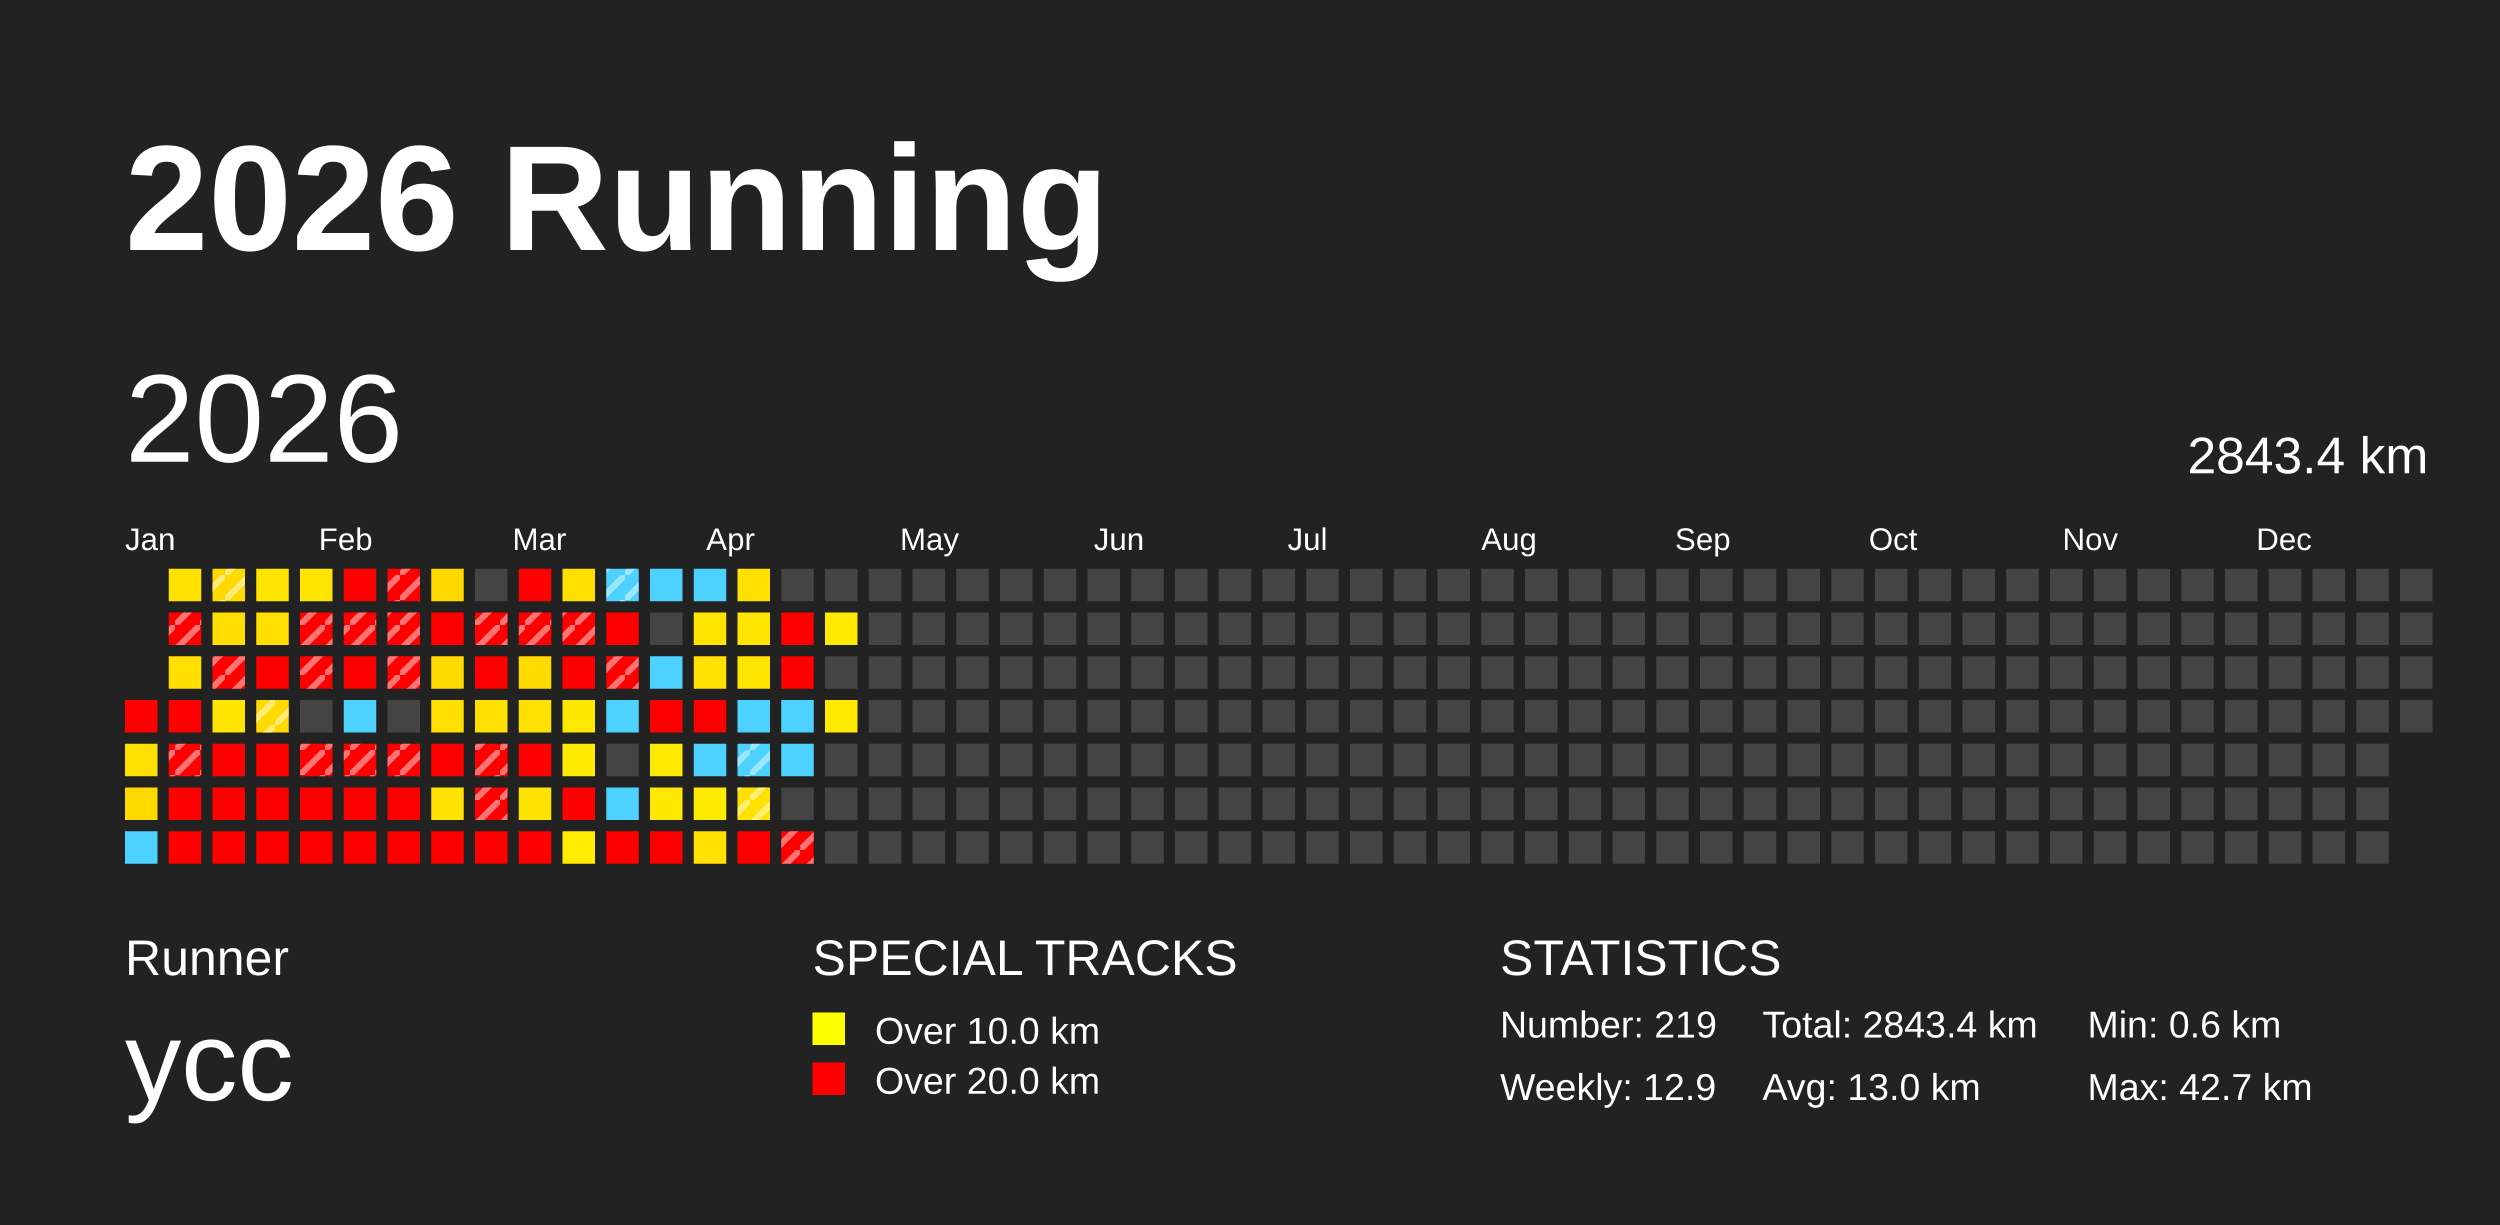
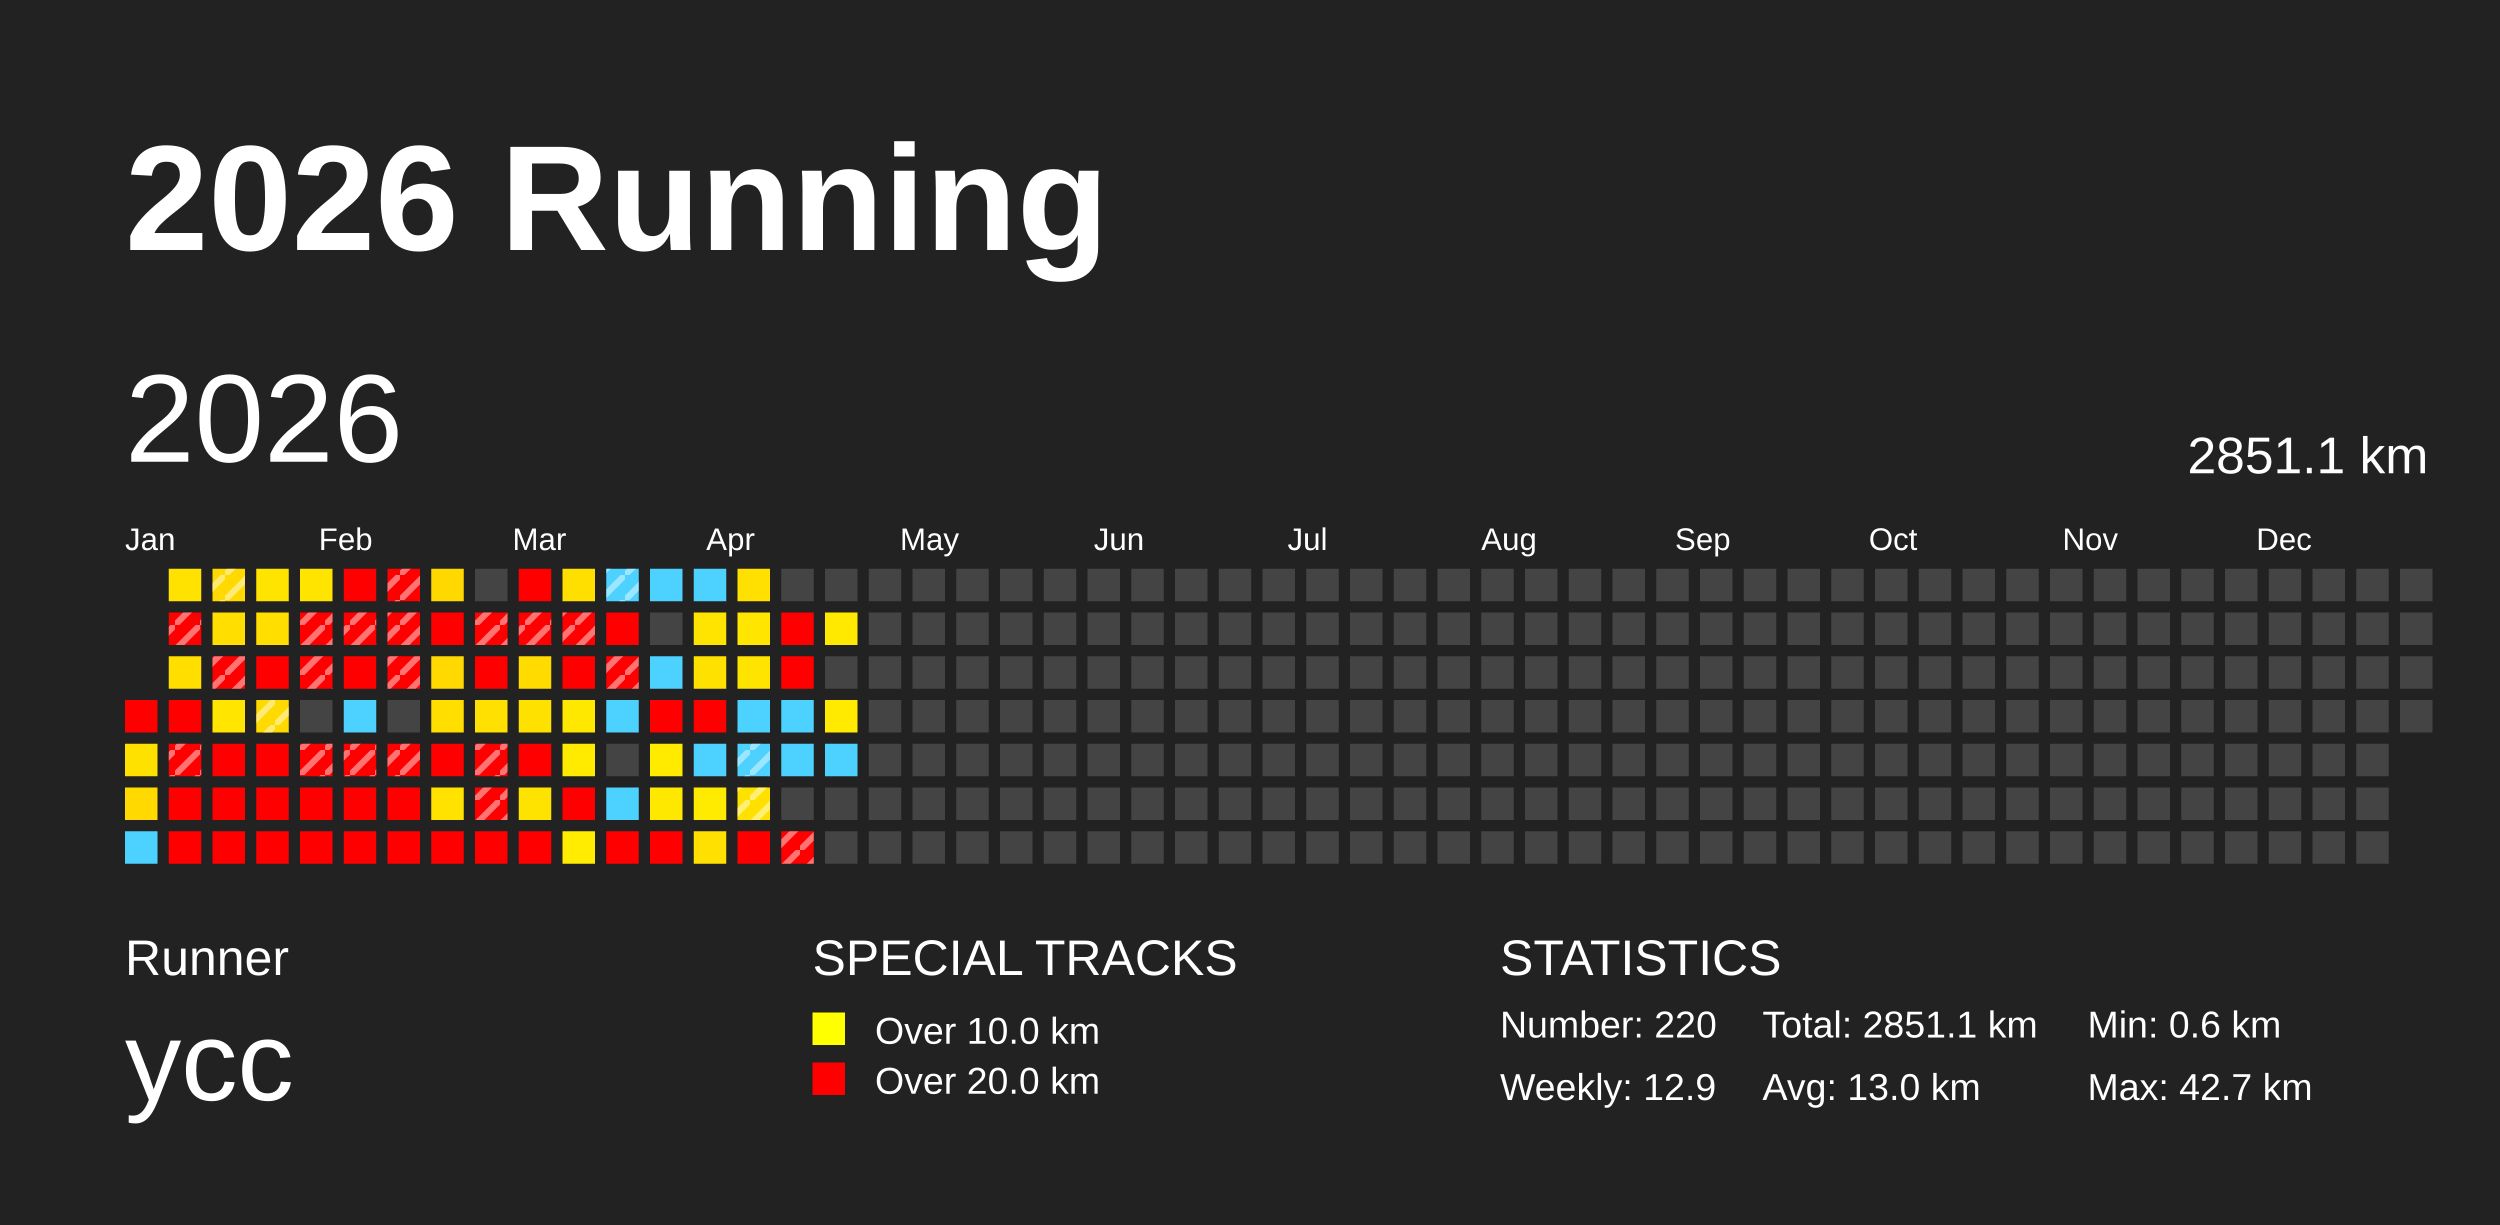
<svg xmlns="http://www.w3.org/2000/svg" baseProfile="full" height="98mm" version="1.1" viewBox="0,0,200,98" width="200mm">
  <defs>
    <pattern height="2" id="indoor-stripe" patternUnits="userSpaceOnUse" width="2">
      <line stroke="white" stroke-opacity="0.45" stroke-width="0.5" x1="0" x2="2" y1="2" y2="0" />
    </pattern>
  </defs>
  <rect fill="#222222" height="98" width="200" x="0" y="0" />
  <text fill="#FFFFFF" style="font-size:12px; font-family:Arial; font-weight:bold;" x="10" y="20">2026 Running</text>
  <text fill="#FFFFFF" style="font-size:4px; font-family:Arial" x="10" y="78">Runner</text>
  <text fill="#FFFFFF" style="font-size:9px; font-family:Arial" x="10" y="88">ycc</text>
  <text fill="#FFFFFF" style="font-size:4px; font-family:Arial" x="65" y="78">SPECIAL TRACKS</text>
  <rect fill="yellow" height="2.6" width="2.6" x="65" y="81" />
  <text fill="#FFFFFF" style="font-size:3px; font-family:Arial" x="70" y="83.5">Over 10.0 km</text>
  <rect fill="red" height="2.6" width="2.6" x="65" y="85" />
  <text fill="#FFFFFF" style="font-size:3px; font-family:Arial" x="70" y="87.5">Over 20.0 km</text>
  <text fill="#FFFFFF" style="font-size:4px; font-family:Arial" x="120" y="78">STATISTICS</text>
-   <text fill="#FFFFFF" style="font-size:3px; font-family:Arial" x="120" y="83">Number: 219</text>
+   <text fill="#FFFFFF" style="font-size:3px; font-family:Arial" x="120" y="83">Number: 220</text>
  <text fill="#FFFFFF" style="font-size:3px; font-family:Arial" x="120" y="88">Weekly: 12.9</text>
-   <text fill="#FFFFFF" style="font-size:3px; font-family:Arial" x="141" y="83">Total: 2843.4 km</text>
+   <text fill="#FFFFFF" style="font-size:3px; font-family:Arial" x="141" y="83">Total: 2851.1 km</text>
  <text fill="#FFFFFF" style="font-size:3px; font-family:Arial" x="141" y="88">Avg: 13.0 km</text>
  <text fill="#FFFFFF" style="font-size:3px; font-family:Arial" x="167" y="83">Min: 0.6 km</text>
  <text fill="#FFFFFF" style="font-size:3px; font-family:Arial" x="167" y="88">Max: 42.7 km</text>
  <text dominant-baseline="hanging" fill="#FFFFFF" style="font-size:10.0px; font-family:Arial;" x="10" y="30">2026</text>
-   <text dominant-baseline="hanging" fill="#FFFFFF" style="font-size:4.125px; font-family:Arial;" x="175" y="35">2843.4 km</text>
+   <text dominant-baseline="hanging" fill="#FFFFFF" style="font-size:4.125px; font-family:Arial;" x="175" y="35">2851.1 km</text>
  <text fill="#FFFFFF" style="font-size:2.5px; font-family:Arial" x="10.0" y="44">Jan</text>
  <text fill="#FFFFFF" style="font-size:2.5px; font-family:Arial" x="25.5" y="44">Feb</text>
  <text fill="#FFFFFF" style="font-size:2.5px; font-family:Arial" x="41.0" y="44">Mar</text>
  <text fill="#FFFFFF" style="font-size:2.5px; font-family:Arial" x="56.5" y="44">Apr</text>
  <text fill="#FFFFFF" style="font-size:2.5px; font-family:Arial" x="72.0" y="44">May</text>
  <text fill="#FFFFFF" style="font-size:2.5px; font-family:Arial" x="87.5" y="44">Jun</text>
  <text fill="#FFFFFF" style="font-size:2.5px; font-family:Arial" x="103.0" y="44">Jul</text>
  <text fill="#FFFFFF" style="font-size:2.5px; font-family:Arial" x="118.5" y="44">Aug</text>
  <text fill="#FFFFFF" style="font-size:2.5px; font-family:Arial" x="134.0" y="44">Sep</text>
  <text fill="#FFFFFF" style="font-size:2.5px; font-family:Arial" x="149.5" y="44">Oct</text>
  <text fill="#FFFFFF" style="font-size:2.5px; font-family:Arial" x="165.0" y="44">Nov</text>
  <text fill="#FFFFFF" style="font-size:2.5px; font-family:Arial" x="180.5" y="44">Dec</text>
  <rect fill="red" height="2.6" width="2.6" x="10.0" y="56.0" />
  <rect fill="#ffe100" height="2.6" width="2.6" x="10.0" y="59.5" />
  <rect fill="#ffd900" height="2.6" width="2.6" x="10.0" y="63.0" />
  <rect fill="#4dd2ff" height="2.6" width="2.6" x="10.0" y="66.5" />
  <rect fill="#ffe200" height="2.6" width="2.6" x="13.5" y="45.5" />
  <rect fill="red" height="2.6" width="2.6" x="13.5" y="49.0" />
  <rect fill="url(#indoor-stripe)" height="2.6" width="2.6" x="13.5" y="49.0" />
  <rect fill="#ffde00" height="2.6" width="2.6" x="13.5" y="52.5" />
  <rect fill="red" height="2.6" width="2.6" x="13.5" y="56.0" />
  <rect fill="red" height="2.6" width="2.6" x="13.5" y="59.5" />
  <rect fill="url(#indoor-stripe)" height="2.6" width="2.6" x="13.5" y="59.5" />
  <rect fill="red" height="2.6" width="2.6" x="13.5" y="63.0" />
  <rect fill="red" height="2.6" width="2.6" x="13.5" y="66.5" />
  <rect fill="#ffd900" height="2.6" width="2.6" x="17.0" y="45.5" />
  <rect fill="url(#indoor-stripe)" height="2.6" width="2.6" x="17.0" y="45.5" />
  <rect fill="#ffde00" height="2.6" width="2.6" x="17.0" y="49.0" />
  <rect fill="red" height="2.6" width="2.6" x="17.0" y="52.5" />
  <rect fill="url(#indoor-stripe)" height="2.6" width="2.6" x="17.0" y="52.5" />
  <rect fill="#ffe500" height="2.6" width="2.6" x="17.0" y="56.0" />
  <rect fill="red" height="2.6" width="2.6" x="17.0" y="59.5" />
  <rect fill="red" height="2.6" width="2.6" x="17.0" y="63.0" />
  <rect fill="red" height="2.6" width="2.6" x="17.0" y="66.5" />
  <rect fill="#ffe400" height="2.6" width="2.6" x="20.5" y="45.5" />
  <rect fill="#ffde00" height="2.6" width="2.6" x="20.5" y="49.0" />
  <rect fill="red" height="2.6" width="2.6" x="20.5" y="52.5" />
  <rect fill="#ffda00" height="2.6" width="2.6" x="20.5" y="56.0" />
  <rect fill="url(#indoor-stripe)" height="2.6" width="2.6" x="20.5" y="56.0" />
  <rect fill="red" height="2.6" width="2.6" x="20.5" y="59.5" />
  <rect fill="red" height="2.6" width="2.6" x="20.5" y="63.0" />
  <rect fill="red" height="2.6" width="2.6" x="20.5" y="66.5" />
  <rect fill="#ffe400" height="2.6" width="2.6" x="24.0" y="45.5" />
  <rect fill="red" height="2.6" width="2.6" x="24.0" y="49.0" />
  <rect fill="url(#indoor-stripe)" height="2.6" width="2.6" x="24.0" y="49.0" />
  <rect fill="red" height="2.6" width="2.6" x="24.0" y="52.5" />
  <rect fill="url(#indoor-stripe)" height="2.6" width="2.6" x="24.0" y="52.5" />
  <rect fill="#444444" height="2.6" width="2.6" x="24.0" y="56.0" />
  <rect fill="red" height="2.6" width="2.6" x="24.0" y="59.5" />
  <rect fill="url(#indoor-stripe)" height="2.6" width="2.6" x="24.0" y="59.5" />
  <rect fill="red" height="2.6" width="2.6" x="24.0" y="63.0" />
  <rect fill="red" height="2.6" width="2.6" x="24.0" y="66.5" />
  <rect fill="red" height="2.6" width="2.6" x="27.5" y="45.5" />
  <rect fill="red" height="2.6" width="2.6" x="27.5" y="49.0" />
  <rect fill="url(#indoor-stripe)" height="2.6" width="2.6" x="27.5" y="49.0" />
  <rect fill="red" height="2.6" width="2.6" x="27.5" y="52.5" />
  <rect fill="#4dd2ff" height="2.6" width="2.6" x="27.5" y="56.0" />
  <rect fill="red" height="2.6" width="2.6" x="27.5" y="59.5" />
  <rect fill="url(#indoor-stripe)" height="2.6" width="2.6" x="27.5" y="59.5" />
  <rect fill="red" height="2.6" width="2.6" x="27.5" y="63.0" />
  <rect fill="red" height="2.6" width="2.6" x="27.5" y="66.5" />
  <rect fill="red" height="2.6" width="2.6" x="31.0" y="45.5" />
  <rect fill="url(#indoor-stripe)" height="2.6" width="2.6" x="31.0" y="45.5" />
  <rect fill="red" height="2.6" width="2.6" x="31.0" y="49.0" />
  <rect fill="url(#indoor-stripe)" height="2.6" width="2.6" x="31.0" y="49.0" />
  <rect fill="red" height="2.6" width="2.6" x="31.0" y="52.5" />
  <rect fill="url(#indoor-stripe)" height="2.6" width="2.6" x="31.0" y="52.5" />
  <rect fill="#444444" height="2.6" width="2.6" x="31.0" y="56.0" />
  <rect fill="red" height="2.6" width="2.6" x="31.0" y="59.5" />
  <rect fill="url(#indoor-stripe)" height="2.6" width="2.6" x="31.0" y="59.5" />
  <rect fill="red" height="2.6" width="2.6" x="31.0" y="63.0" />
  <rect fill="red" height="2.6" width="2.6" x="31.0" y="66.5" />
  <rect fill="#ffd800" height="2.6" width="2.6" x="34.5" y="45.5" />
  <rect fill="red" height="2.6" width="2.6" x="34.5" y="49.0" />
  <rect fill="#ffd900" height="2.6" width="2.6" x="34.5" y="52.5" />
  <rect fill="#ffde00" height="2.6" width="2.6" x="34.5" y="56.0" />
  <rect fill="red" height="2.6" width="2.6" x="34.5" y="59.5" />
  <rect fill="#ffe200" height="2.6" width="2.6" x="34.5" y="63.0" />
  <rect fill="red" height="2.6" width="2.6" x="34.5" y="66.5" />
  <rect fill="#444444" height="2.6" width="2.6" x="38.0" y="45.5" />
  <rect fill="red" height="2.6" width="2.6" x="38.0" y="49.0" />
  <rect fill="url(#indoor-stripe)" height="2.6" width="2.6" x="38.0" y="49.0" />
  <rect fill="red" height="2.6" width="2.6" x="38.0" y="52.5" />
  <rect fill="#ffe000" height="2.6" width="2.6" x="38.0" y="56.0" />
  <rect fill="red" height="2.6" width="2.6" x="38.0" y="59.5" />
  <rect fill="url(#indoor-stripe)" height="2.6" width="2.6" x="38.0" y="59.5" />
  <rect fill="red" height="2.6" width="2.6" x="38.0" y="63.0" />
  <rect fill="url(#indoor-stripe)" height="2.6" width="2.6" x="38.0" y="63.0" />
  <rect fill="red" height="2.6" width="2.6" x="38.0" y="66.5" />
  <rect fill="red" height="2.6" width="2.6" x="41.5" y="45.5" />
  <rect fill="red" height="2.6" width="2.6" x="41.5" y="49.0" />
  <rect fill="url(#indoor-stripe)" height="2.6" width="2.6" x="41.5" y="49.0" />
  <rect fill="#ffdb00" height="2.6" width="2.6" x="41.5" y="52.5" />
  <rect fill="#ffe100" height="2.6" width="2.6" x="41.5" y="56.0" />
  <rect fill="red" height="2.6" width="2.6" x="41.5" y="59.5" />
  <rect fill="#ffe300" height="2.6" width="2.6" x="41.5" y="63.0" />
  <rect fill="red" height="2.6" width="2.6" x="41.5" y="66.5" />
  <rect fill="#ffdf00" height="2.6" width="2.6" x="45.0" y="45.5" />
  <rect fill="red" height="2.6" width="2.6" x="45.0" y="49.0" />
  <rect fill="url(#indoor-stripe)" height="2.6" width="2.6" x="45.0" y="49.0" />
  <rect fill="red" height="2.6" width="2.6" x="45.0" y="52.5" />
  <rect fill="#ffe800" height="2.6" width="2.6" x="45.0" y="56.0" />
  <rect fill="#ffeb00" height="2.6" width="2.6" x="45.0" y="59.5" />
  <rect fill="red" height="2.6" width="2.6" x="45.0" y="63.0" />
  <rect fill="#ffec00" height="2.6" width="2.6" x="45.0" y="66.5" />
  <rect fill="#4dd2ff" height="2.6" width="2.6" x="48.5" y="45.5" />
  <rect fill="url(#indoor-stripe)" height="2.6" width="2.6" x="48.5" y="45.5" />
  <rect fill="red" height="2.6" width="2.6" x="48.5" y="49.0" />
  <rect fill="red" height="2.6" width="2.6" x="48.5" y="52.5" />
  <rect fill="url(#indoor-stripe)" height="2.6" width="2.6" x="48.5" y="52.5" />
  <rect fill="#4dd2ff" height="2.6" width="2.6" x="48.5" y="56.0" />
  <rect fill="#444444" height="2.6" width="2.6" x="48.5" y="59.5" />
  <rect fill="#4dd2ff" height="2.6" width="2.6" x="48.5" y="63.0" />
  <rect fill="red" height="2.6" width="2.6" x="48.5" y="66.5" />
  <rect fill="#4dd2ff" height="2.6" width="2.6" x="52.0" y="45.5" />
  <rect fill="#444444" height="2.6" width="2.6" x="52.0" y="49.0" />
  <rect fill="#4dd2ff" height="2.6" width="2.6" x="52.0" y="52.5" />
  <rect fill="red" height="2.6" width="2.6" x="52.0" y="56.0" />
  <rect fill="#ffeb00" height="2.6" width="2.6" x="52.0" y="59.5" />
  <rect fill="#ffe800" height="2.6" width="2.6" x="52.0" y="63.0" />
  <rect fill="red" height="2.6" width="2.6" x="52.0" y="66.5" />
  <rect fill="#4dd2ff" height="2.6" width="2.6" x="55.5" y="45.5" />
  <rect fill="#ffe400" height="2.6" width="2.6" x="55.5" y="49.0" />
  <rect fill="#ffe100" height="2.6" width="2.6" x="55.5" y="52.5" />
  <rect fill="red" height="2.6" width="2.6" x="55.5" y="56.0" />
  <rect fill="#4dd2ff" height="2.6" width="2.6" x="55.5" y="59.5" />
  <rect fill="#ffeb00" height="2.6" width="2.6" x="55.5" y="63.0" />
  <rect fill="#ffe000" height="2.6" width="2.6" x="55.5" y="66.5" />
  <rect fill="#ffe000" height="2.6" width="2.6" x="59.0" y="45.5" />
  <rect fill="#ffe500" height="2.6" width="2.6" x="59.0" y="49.0" />
  <rect fill="#ffe400" height="2.6" width="2.6" x="59.0" y="52.5" />
  <rect fill="#4dd2ff" height="2.6" width="2.6" x="59.0" y="56.0" />
  <rect fill="#4dd2ff" height="2.6" width="2.6" x="59.0" y="59.5" />
  <rect fill="url(#indoor-stripe)" height="2.6" width="2.6" x="59.0" y="59.5" />
  <rect fill="#ffe100" height="2.6" width="2.6" x="59.0" y="63.0" />
  <rect fill="url(#indoor-stripe)" height="2.6" width="2.6" x="59.0" y="63.0" />
  <rect fill="red" height="2.6" width="2.6" x="59.0" y="66.5" />
  <rect fill="#444444" height="2.6" width="2.6" x="62.5" y="45.5" />
  <rect fill="red" height="2.6" width="2.6" x="62.5" y="49.0" />
  <rect fill="red" height="2.6" width="2.6" x="62.5" y="52.5" />
  <rect fill="#4dd2ff" height="2.6" width="2.6" x="62.5" y="56.0" />
  <rect fill="#4dd2ff" height="2.6" width="2.6" x="62.5" y="59.5" />
  <rect fill="#444444" height="2.6" width="2.6" x="62.5" y="63.0" />
  <rect fill="red" height="2.6" width="2.6" x="62.5" y="66.5" />
  <rect fill="url(#indoor-stripe)" height="2.6" width="2.6" x="62.5" y="66.5" />
  <rect fill="#444444" height="2.6" width="2.6" x="66.0" y="45.5" />
  <rect fill="#ffe900" height="2.6" width="2.6" x="66.0" y="49.0" />
  <rect fill="#444444" height="2.6" width="2.6" x="66.0" y="52.5" />
  <rect fill="#ffea00" height="2.6" width="2.6" x="66.0" y="56.0" />
-   <rect fill="#444444" height="2.6" width="2.6" x="66.0" y="59.5" />
+   <rect fill="#4dd2ff" height="2.6" width="2.6" x="66.0" y="59.5" />
  <rect fill="#444444" height="2.6" width="2.6" x="66.0" y="63.0" />
  <rect fill="#444444" height="2.6" width="2.6" x="66.0" y="66.5" />
  <rect fill="#444444" height="2.6" width="2.6" x="69.5" y="45.5" />
  <rect fill="#444444" height="2.6" width="2.6" x="69.5" y="49.0" />
  <rect fill="#444444" height="2.6" width="2.6" x="69.5" y="52.5" />
  <rect fill="#444444" height="2.6" width="2.6" x="69.5" y="56.0" />
  <rect fill="#444444" height="2.6" width="2.6" x="69.5" y="59.5" />
  <rect fill="#444444" height="2.6" width="2.6" x="69.5" y="63.0" />
  <rect fill="#444444" height="2.6" width="2.6" x="69.5" y="66.5" />
  <rect fill="#444444" height="2.6" width="2.6" x="73.0" y="45.5" />
  <rect fill="#444444" height="2.6" width="2.6" x="73.0" y="49.0" />
  <rect fill="#444444" height="2.6" width="2.6" x="73.0" y="52.5" />
  <rect fill="#444444" height="2.6" width="2.6" x="73.0" y="56.0" />
  <rect fill="#444444" height="2.6" width="2.6" x="73.0" y="59.5" />
  <rect fill="#444444" height="2.6" width="2.6" x="73.0" y="63.0" />
  <rect fill="#444444" height="2.6" width="2.6" x="73.0" y="66.5" />
  <rect fill="#444444" height="2.6" width="2.6" x="76.5" y="45.5" />
  <rect fill="#444444" height="2.6" width="2.6" x="76.5" y="49.0" />
  <rect fill="#444444" height="2.6" width="2.6" x="76.5" y="52.5" />
  <rect fill="#444444" height="2.6" width="2.6" x="76.5" y="56.0" />
  <rect fill="#444444" height="2.6" width="2.6" x="76.5" y="59.5" />
  <rect fill="#444444" height="2.6" width="2.6" x="76.5" y="63.0" />
  <rect fill="#444444" height="2.6" width="2.6" x="76.5" y="66.5" />
  <rect fill="#444444" height="2.6" width="2.6" x="80.0" y="45.5" />
  <rect fill="#444444" height="2.6" width="2.6" x="80.0" y="49.0" />
  <rect fill="#444444" height="2.6" width="2.6" x="80.0" y="52.5" />
  <rect fill="#444444" height="2.6" width="2.6" x="80.0" y="56.0" />
  <rect fill="#444444" height="2.6" width="2.6" x="80.0" y="59.5" />
  <rect fill="#444444" height="2.6" width="2.6" x="80.0" y="63.0" />
  <rect fill="#444444" height="2.6" width="2.6" x="80.0" y="66.5" />
  <rect fill="#444444" height="2.6" width="2.6" x="83.5" y="45.5" />
  <rect fill="#444444" height="2.6" width="2.6" x="83.5" y="49.0" />
  <rect fill="#444444" height="2.6" width="2.6" x="83.5" y="52.5" />
  <rect fill="#444444" height="2.6" width="2.6" x="83.5" y="56.0" />
  <rect fill="#444444" height="2.6" width="2.6" x="83.5" y="59.5" />
  <rect fill="#444444" height="2.6" width="2.6" x="83.5" y="63.0" />
  <rect fill="#444444" height="2.6" width="2.6" x="83.5" y="66.5" />
  <rect fill="#444444" height="2.6" width="2.6" x="87.0" y="45.5" />
  <rect fill="#444444" height="2.6" width="2.6" x="87.0" y="49.0" />
  <rect fill="#444444" height="2.6" width="2.6" x="87.0" y="52.5" />
  <rect fill="#444444" height="2.6" width="2.6" x="87.0" y="56.0" />
  <rect fill="#444444" height="2.6" width="2.6" x="87.0" y="59.5" />
  <rect fill="#444444" height="2.6" width="2.6" x="87.0" y="63.0" />
  <rect fill="#444444" height="2.6" width="2.6" x="87.0" y="66.5" />
  <rect fill="#444444" height="2.6" width="2.6" x="90.5" y="45.5" />
  <rect fill="#444444" height="2.6" width="2.6" x="90.5" y="49.0" />
  <rect fill="#444444" height="2.6" width="2.6" x="90.5" y="52.5" />
  <rect fill="#444444" height="2.6" width="2.6" x="90.5" y="56.0" />
  <rect fill="#444444" height="2.6" width="2.6" x="90.5" y="59.5" />
  <rect fill="#444444" height="2.6" width="2.6" x="90.5" y="63.0" />
  <rect fill="#444444" height="2.6" width="2.6" x="90.5" y="66.5" />
  <rect fill="#444444" height="2.6" width="2.6" x="94.0" y="45.5" />
  <rect fill="#444444" height="2.6" width="2.6" x="94.0" y="49.0" />
  <rect fill="#444444" height="2.6" width="2.6" x="94.0" y="52.5" />
  <rect fill="#444444" height="2.6" width="2.6" x="94.0" y="56.0" />
  <rect fill="#444444" height="2.6" width="2.6" x="94.0" y="59.5" />
  <rect fill="#444444" height="2.6" width="2.6" x="94.0" y="63.0" />
  <rect fill="#444444" height="2.6" width="2.6" x="94.0" y="66.5" />
  <rect fill="#444444" height="2.6" width="2.6" x="97.5" y="45.5" />
  <rect fill="#444444" height="2.6" width="2.6" x="97.5" y="49.0" />
  <rect fill="#444444" height="2.6" width="2.6" x="97.5" y="52.5" />
  <rect fill="#444444" height="2.6" width="2.6" x="97.5" y="56.0" />
  <rect fill="#444444" height="2.6" width="2.6" x="97.5" y="59.5" />
  <rect fill="#444444" height="2.6" width="2.6" x="97.5" y="63.0" />
  <rect fill="#444444" height="2.6" width="2.6" x="97.5" y="66.5" />
  <rect fill="#444444" height="2.6" width="2.6" x="101.0" y="45.5" />
  <rect fill="#444444" height="2.6" width="2.6" x="101.0" y="49.0" />
  <rect fill="#444444" height="2.6" width="2.6" x="101.0" y="52.5" />
  <rect fill="#444444" height="2.6" width="2.6" x="101.0" y="56.0" />
  <rect fill="#444444" height="2.6" width="2.6" x="101.0" y="59.5" />
  <rect fill="#444444" height="2.6" width="2.6" x="101.0" y="63.0" />
  <rect fill="#444444" height="2.6" width="2.6" x="101.0" y="66.5" />
  <rect fill="#444444" height="2.6" width="2.6" x="104.5" y="45.5" />
  <rect fill="#444444" height="2.6" width="2.6" x="104.5" y="49.0" />
  <rect fill="#444444" height="2.6" width="2.6" x="104.5" y="52.5" />
  <rect fill="#444444" height="2.6" width="2.6" x="104.5" y="56.0" />
  <rect fill="#444444" height="2.6" width="2.6" x="104.5" y="59.5" />
  <rect fill="#444444" height="2.6" width="2.6" x="104.5" y="63.0" />
  <rect fill="#444444" height="2.6" width="2.6" x="104.5" y="66.5" />
  <rect fill="#444444" height="2.6" width="2.6" x="108.0" y="45.5" />
  <rect fill="#444444" height="2.6" width="2.6" x="108.0" y="49.0" />
  <rect fill="#444444" height="2.6" width="2.6" x="108.0" y="52.5" />
  <rect fill="#444444" height="2.6" width="2.6" x="108.0" y="56.0" />
  <rect fill="#444444" height="2.6" width="2.6" x="108.0" y="59.5" />
  <rect fill="#444444" height="2.6" width="2.6" x="108.0" y="63.0" />
  <rect fill="#444444" height="2.6" width="2.6" x="108.0" y="66.5" />
  <rect fill="#444444" height="2.6" width="2.6" x="111.5" y="45.5" />
  <rect fill="#444444" height="2.6" width="2.6" x="111.5" y="49.0" />
  <rect fill="#444444" height="2.6" width="2.6" x="111.5" y="52.5" />
  <rect fill="#444444" height="2.6" width="2.6" x="111.5" y="56.0" />
  <rect fill="#444444" height="2.6" width="2.6" x="111.5" y="59.5" />
  <rect fill="#444444" height="2.6" width="2.6" x="111.5" y="63.0" />
  <rect fill="#444444" height="2.6" width="2.6" x="111.5" y="66.5" />
  <rect fill="#444444" height="2.6" width="2.6" x="115.0" y="45.5" />
  <rect fill="#444444" height="2.6" width="2.6" x="115.0" y="49.0" />
  <rect fill="#444444" height="2.6" width="2.6" x="115.0" y="52.5" />
  <rect fill="#444444" height="2.6" width="2.6" x="115.0" y="56.0" />
  <rect fill="#444444" height="2.6" width="2.6" x="115.0" y="59.5" />
  <rect fill="#444444" height="2.6" width="2.6" x="115.0" y="63.0" />
  <rect fill="#444444" height="2.6" width="2.6" x="115.0" y="66.5" />
  <rect fill="#444444" height="2.6" width="2.6" x="118.5" y="45.5" />
  <rect fill="#444444" height="2.6" width="2.6" x="118.5" y="49.0" />
  <rect fill="#444444" height="2.6" width="2.6" x="118.5" y="52.5" />
  <rect fill="#444444" height="2.6" width="2.6" x="118.5" y="56.0" />
  <rect fill="#444444" height="2.6" width="2.6" x="118.5" y="59.5" />
  <rect fill="#444444" height="2.6" width="2.6" x="118.5" y="63.0" />
  <rect fill="#444444" height="2.6" width="2.6" x="118.5" y="66.5" />
  <rect fill="#444444" height="2.6" width="2.6" x="122.0" y="45.5" />
  <rect fill="#444444" height="2.6" width="2.6" x="122.0" y="49.0" />
  <rect fill="#444444" height="2.6" width="2.6" x="122.0" y="52.5" />
  <rect fill="#444444" height="2.6" width="2.6" x="122.0" y="56.0" />
  <rect fill="#444444" height="2.6" width="2.6" x="122.0" y="59.5" />
  <rect fill="#444444" height="2.6" width="2.6" x="122.0" y="63.0" />
  <rect fill="#444444" height="2.6" width="2.6" x="122.0" y="66.5" />
  <rect fill="#444444" height="2.6" width="2.6" x="125.5" y="45.5" />
  <rect fill="#444444" height="2.6" width="2.6" x="125.5" y="49.0" />
  <rect fill="#444444" height="2.6" width="2.6" x="125.5" y="52.5" />
  <rect fill="#444444" height="2.6" width="2.6" x="125.5" y="56.0" />
  <rect fill="#444444" height="2.6" width="2.6" x="125.5" y="59.5" />
  <rect fill="#444444" height="2.6" width="2.6" x="125.5" y="63.0" />
  <rect fill="#444444" height="2.6" width="2.6" x="125.5" y="66.5" />
  <rect fill="#444444" height="2.6" width="2.6" x="129.0" y="45.5" />
  <rect fill="#444444" height="2.6" width="2.6" x="129.0" y="49.0" />
  <rect fill="#444444" height="2.6" width="2.6" x="129.0" y="52.5" />
  <rect fill="#444444" height="2.6" width="2.6" x="129.0" y="56.0" />
  <rect fill="#444444" height="2.6" width="2.6" x="129.0" y="59.5" />
  <rect fill="#444444" height="2.6" width="2.6" x="129.0" y="63.0" />
  <rect fill="#444444" height="2.6" width="2.6" x="129.0" y="66.5" />
  <rect fill="#444444" height="2.6" width="2.6" x="132.5" y="45.5" />
  <rect fill="#444444" height="2.6" width="2.6" x="132.5" y="49.0" />
  <rect fill="#444444" height="2.6" width="2.6" x="132.5" y="52.5" />
  <rect fill="#444444" height="2.6" width="2.6" x="132.5" y="56.0" />
  <rect fill="#444444" height="2.6" width="2.6" x="132.5" y="59.5" />
  <rect fill="#444444" height="2.6" width="2.6" x="132.5" y="63.0" />
  <rect fill="#444444" height="2.6" width="2.6" x="132.5" y="66.5" />
  <rect fill="#444444" height="2.6" width="2.6" x="136.0" y="45.5" />
  <rect fill="#444444" height="2.6" width="2.6" x="136.0" y="49.0" />
  <rect fill="#444444" height="2.6" width="2.6" x="136.0" y="52.5" />
  <rect fill="#444444" height="2.6" width="2.6" x="136.0" y="56.0" />
  <rect fill="#444444" height="2.6" width="2.6" x="136.0" y="59.5" />
  <rect fill="#444444" height="2.6" width="2.6" x="136.0" y="63.0" />
  <rect fill="#444444" height="2.6" width="2.6" x="136.0" y="66.5" />
  <rect fill="#444444" height="2.6" width="2.6" x="139.5" y="45.5" />
  <rect fill="#444444" height="2.6" width="2.6" x="139.5" y="49.0" />
  <rect fill="#444444" height="2.6" width="2.6" x="139.5" y="52.5" />
  <rect fill="#444444" height="2.6" width="2.6" x="139.5" y="56.0" />
  <rect fill="#444444" height="2.6" width="2.6" x="139.5" y="59.5" />
  <rect fill="#444444" height="2.6" width="2.6" x="139.5" y="63.0" />
  <rect fill="#444444" height="2.6" width="2.6" x="139.5" y="66.5" />
  <rect fill="#444444" height="2.6" width="2.6" x="143.0" y="45.5" />
  <rect fill="#444444" height="2.6" width="2.6" x="143.0" y="49.0" />
  <rect fill="#444444" height="2.6" width="2.6" x="143.0" y="52.5" />
  <rect fill="#444444" height="2.6" width="2.6" x="143.0" y="56.0" />
  <rect fill="#444444" height="2.6" width="2.6" x="143.0" y="59.5" />
  <rect fill="#444444" height="2.6" width="2.6" x="143.0" y="63.0" />
  <rect fill="#444444" height="2.6" width="2.6" x="143.0" y="66.5" />
  <rect fill="#444444" height="2.6" width="2.6" x="146.5" y="45.5" />
  <rect fill="#444444" height="2.6" width="2.6" x="146.5" y="49.0" />
  <rect fill="#444444" height="2.6" width="2.6" x="146.5" y="52.5" />
  <rect fill="#444444" height="2.6" width="2.6" x="146.5" y="56.0" />
  <rect fill="#444444" height="2.6" width="2.6" x="146.5" y="59.5" />
  <rect fill="#444444" height="2.6" width="2.6" x="146.5" y="63.0" />
  <rect fill="#444444" height="2.6" width="2.6" x="146.5" y="66.5" />
  <rect fill="#444444" height="2.6" width="2.6" x="150.0" y="45.5" />
  <rect fill="#444444" height="2.6" width="2.6" x="150.0" y="49.0" />
  <rect fill="#444444" height="2.6" width="2.6" x="150.0" y="52.5" />
  <rect fill="#444444" height="2.6" width="2.6" x="150.0" y="56.0" />
  <rect fill="#444444" height="2.6" width="2.6" x="150.0" y="59.5" />
  <rect fill="#444444" height="2.6" width="2.6" x="150.0" y="63.0" />
  <rect fill="#444444" height="2.6" width="2.6" x="150.0" y="66.5" />
  <rect fill="#444444" height="2.6" width="2.6" x="153.5" y="45.5" />
  <rect fill="#444444" height="2.6" width="2.6" x="153.5" y="49.0" />
  <rect fill="#444444" height="2.6" width="2.6" x="153.5" y="52.5" />
  <rect fill="#444444" height="2.6" width="2.6" x="153.5" y="56.0" />
  <rect fill="#444444" height="2.6" width="2.6" x="153.5" y="59.5" />
  <rect fill="#444444" height="2.6" width="2.6" x="153.5" y="63.0" />
  <rect fill="#444444" height="2.6" width="2.6" x="153.5" y="66.5" />
  <rect fill="#444444" height="2.6" width="2.6" x="157.0" y="45.5" />
  <rect fill="#444444" height="2.6" width="2.6" x="157.0" y="49.0" />
  <rect fill="#444444" height="2.6" width="2.6" x="157.0" y="52.5" />
  <rect fill="#444444" height="2.6" width="2.6" x="157.0" y="56.0" />
  <rect fill="#444444" height="2.6" width="2.6" x="157.0" y="59.5" />
  <rect fill="#444444" height="2.6" width="2.6" x="157.0" y="63.0" />
  <rect fill="#444444" height="2.6" width="2.6" x="157.0" y="66.5" />
  <rect fill="#444444" height="2.6" width="2.6" x="160.5" y="45.5" />
  <rect fill="#444444" height="2.6" width="2.6" x="160.5" y="49.0" />
  <rect fill="#444444" height="2.6" width="2.6" x="160.5" y="52.5" />
  <rect fill="#444444" height="2.6" width="2.6" x="160.5" y="56.0" />
  <rect fill="#444444" height="2.6" width="2.6" x="160.5" y="59.5" />
  <rect fill="#444444" height="2.6" width="2.6" x="160.5" y="63.0" />
  <rect fill="#444444" height="2.6" width="2.6" x="160.5" y="66.5" />
  <rect fill="#444444" height="2.6" width="2.6" x="164.0" y="45.5" />
  <rect fill="#444444" height="2.6" width="2.6" x="164.0" y="49.0" />
  <rect fill="#444444" height="2.6" width="2.6" x="164.0" y="52.5" />
  <rect fill="#444444" height="2.6" width="2.6" x="164.0" y="56.0" />
  <rect fill="#444444" height="2.6" width="2.6" x="164.0" y="59.5" />
  <rect fill="#444444" height="2.6" width="2.6" x="164.0" y="63.0" />
  <rect fill="#444444" height="2.6" width="2.6" x="164.0" y="66.5" />
  <rect fill="#444444" height="2.6" width="2.6" x="167.5" y="45.5" />
  <rect fill="#444444" height="2.6" width="2.6" x="167.5" y="49.0" />
  <rect fill="#444444" height="2.6" width="2.6" x="167.5" y="52.5" />
  <rect fill="#444444" height="2.6" width="2.6" x="167.5" y="56.0" />
  <rect fill="#444444" height="2.6" width="2.6" x="167.5" y="59.5" />
  <rect fill="#444444" height="2.6" width="2.6" x="167.5" y="63.0" />
  <rect fill="#444444" height="2.6" width="2.6" x="167.5" y="66.5" />
  <rect fill="#444444" height="2.6" width="2.6" x="171.0" y="45.5" />
  <rect fill="#444444" height="2.6" width="2.6" x="171.0" y="49.0" />
  <rect fill="#444444" height="2.6" width="2.6" x="171.0" y="52.5" />
  <rect fill="#444444" height="2.6" width="2.6" x="171.0" y="56.0" />
  <rect fill="#444444" height="2.6" width="2.6" x="171.0" y="59.5" />
  <rect fill="#444444" height="2.6" width="2.6" x="171.0" y="63.0" />
  <rect fill="#444444" height="2.6" width="2.6" x="171.0" y="66.5" />
  <rect fill="#444444" height="2.6" width="2.6" x="174.5" y="45.5" />
  <rect fill="#444444" height="2.6" width="2.6" x="174.5" y="49.0" />
  <rect fill="#444444" height="2.6" width="2.6" x="174.5" y="52.5" />
  <rect fill="#444444" height="2.6" width="2.6" x="174.5" y="56.0" />
  <rect fill="#444444" height="2.6" width="2.6" x="174.5" y="59.5" />
  <rect fill="#444444" height="2.6" width="2.6" x="174.5" y="63.0" />
  <rect fill="#444444" height="2.6" width="2.6" x="174.5" y="66.5" />
  <rect fill="#444444" height="2.6" width="2.6" x="178.0" y="45.5" />
  <rect fill="#444444" height="2.6" width="2.6" x="178.0" y="49.0" />
  <rect fill="#444444" height="2.6" width="2.6" x="178.0" y="52.5" />
  <rect fill="#444444" height="2.6" width="2.6" x="178.0" y="56.0" />
  <rect fill="#444444" height="2.6" width="2.6" x="178.0" y="59.5" />
  <rect fill="#444444" height="2.6" width="2.6" x="178.0" y="63.0" />
  <rect fill="#444444" height="2.6" width="2.6" x="178.0" y="66.5" />
  <rect fill="#444444" height="2.6" width="2.6" x="181.5" y="45.5" />
  <rect fill="#444444" height="2.6" width="2.6" x="181.5" y="49.0" />
  <rect fill="#444444" height="2.6" width="2.6" x="181.5" y="52.5" />
  <rect fill="#444444" height="2.6" width="2.6" x="181.5" y="56.0" />
  <rect fill="#444444" height="2.6" width="2.6" x="181.5" y="59.5" />
  <rect fill="#444444" height="2.6" width="2.6" x="181.5" y="63.0" />
  <rect fill="#444444" height="2.6" width="2.6" x="181.5" y="66.5" />
  <rect fill="#444444" height="2.6" width="2.6" x="185.0" y="45.5" />
  <rect fill="#444444" height="2.6" width="2.6" x="185.0" y="49.0" />
  <rect fill="#444444" height="2.6" width="2.6" x="185.0" y="52.5" />
  <rect fill="#444444" height="2.6" width="2.6" x="185.0" y="56.0" />
  <rect fill="#444444" height="2.6" width="2.6" x="185.0" y="59.5" />
  <rect fill="#444444" height="2.6" width="2.6" x="185.0" y="63.0" />
  <rect fill="#444444" height="2.6" width="2.6" x="185.0" y="66.5" />
  <rect fill="#444444" height="2.6" width="2.6" x="188.5" y="45.5" />
  <rect fill="#444444" height="2.6" width="2.6" x="188.5" y="49.0" />
  <rect fill="#444444" height="2.6" width="2.6" x="188.5" y="52.5" />
  <rect fill="#444444" height="2.6" width="2.6" x="188.5" y="56.0" />
  <rect fill="#444444" height="2.6" width="2.6" x="188.5" y="59.5" />
  <rect fill="#444444" height="2.6" width="2.6" x="188.5" y="63.0" />
  <rect fill="#444444" height="2.6" width="2.6" x="188.5" y="66.5" />
  <rect fill="#444444" height="2.6" width="2.6" x="192.0" y="45.5" />
  <rect fill="#444444" height="2.6" width="2.6" x="192.0" y="49.0" />
  <rect fill="#444444" height="2.6" width="2.6" x="192.0" y="52.5" />
  <rect fill="#444444" height="2.6" width="2.6" x="192.0" y="56.0" />
</svg>
